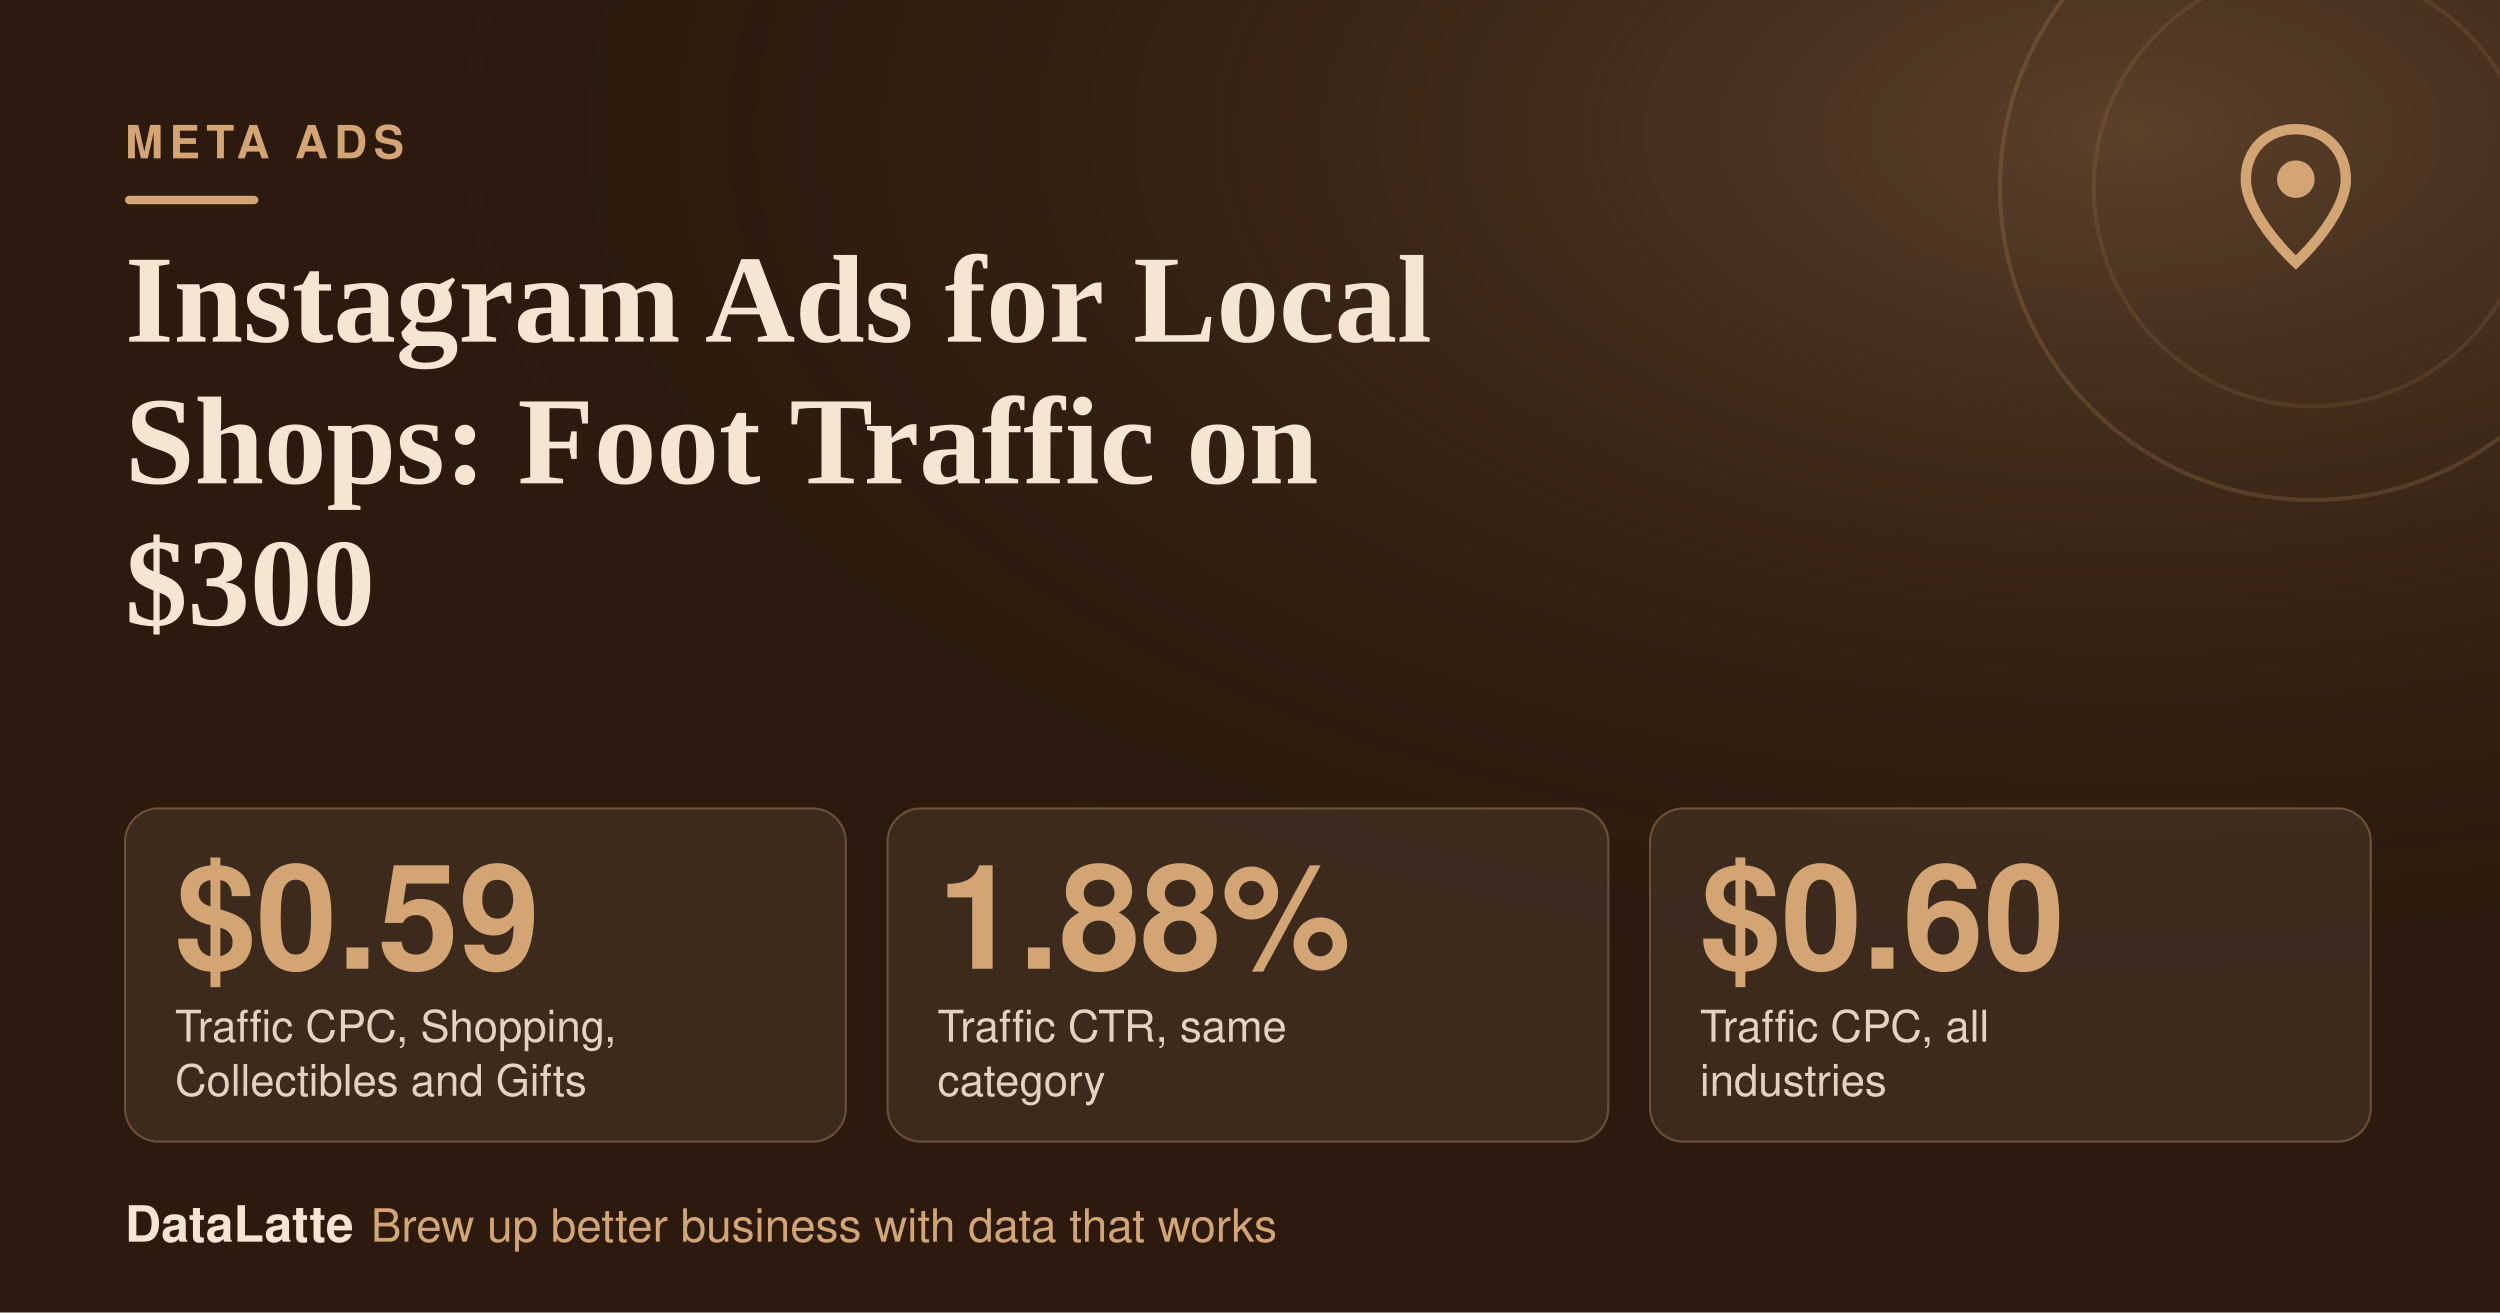
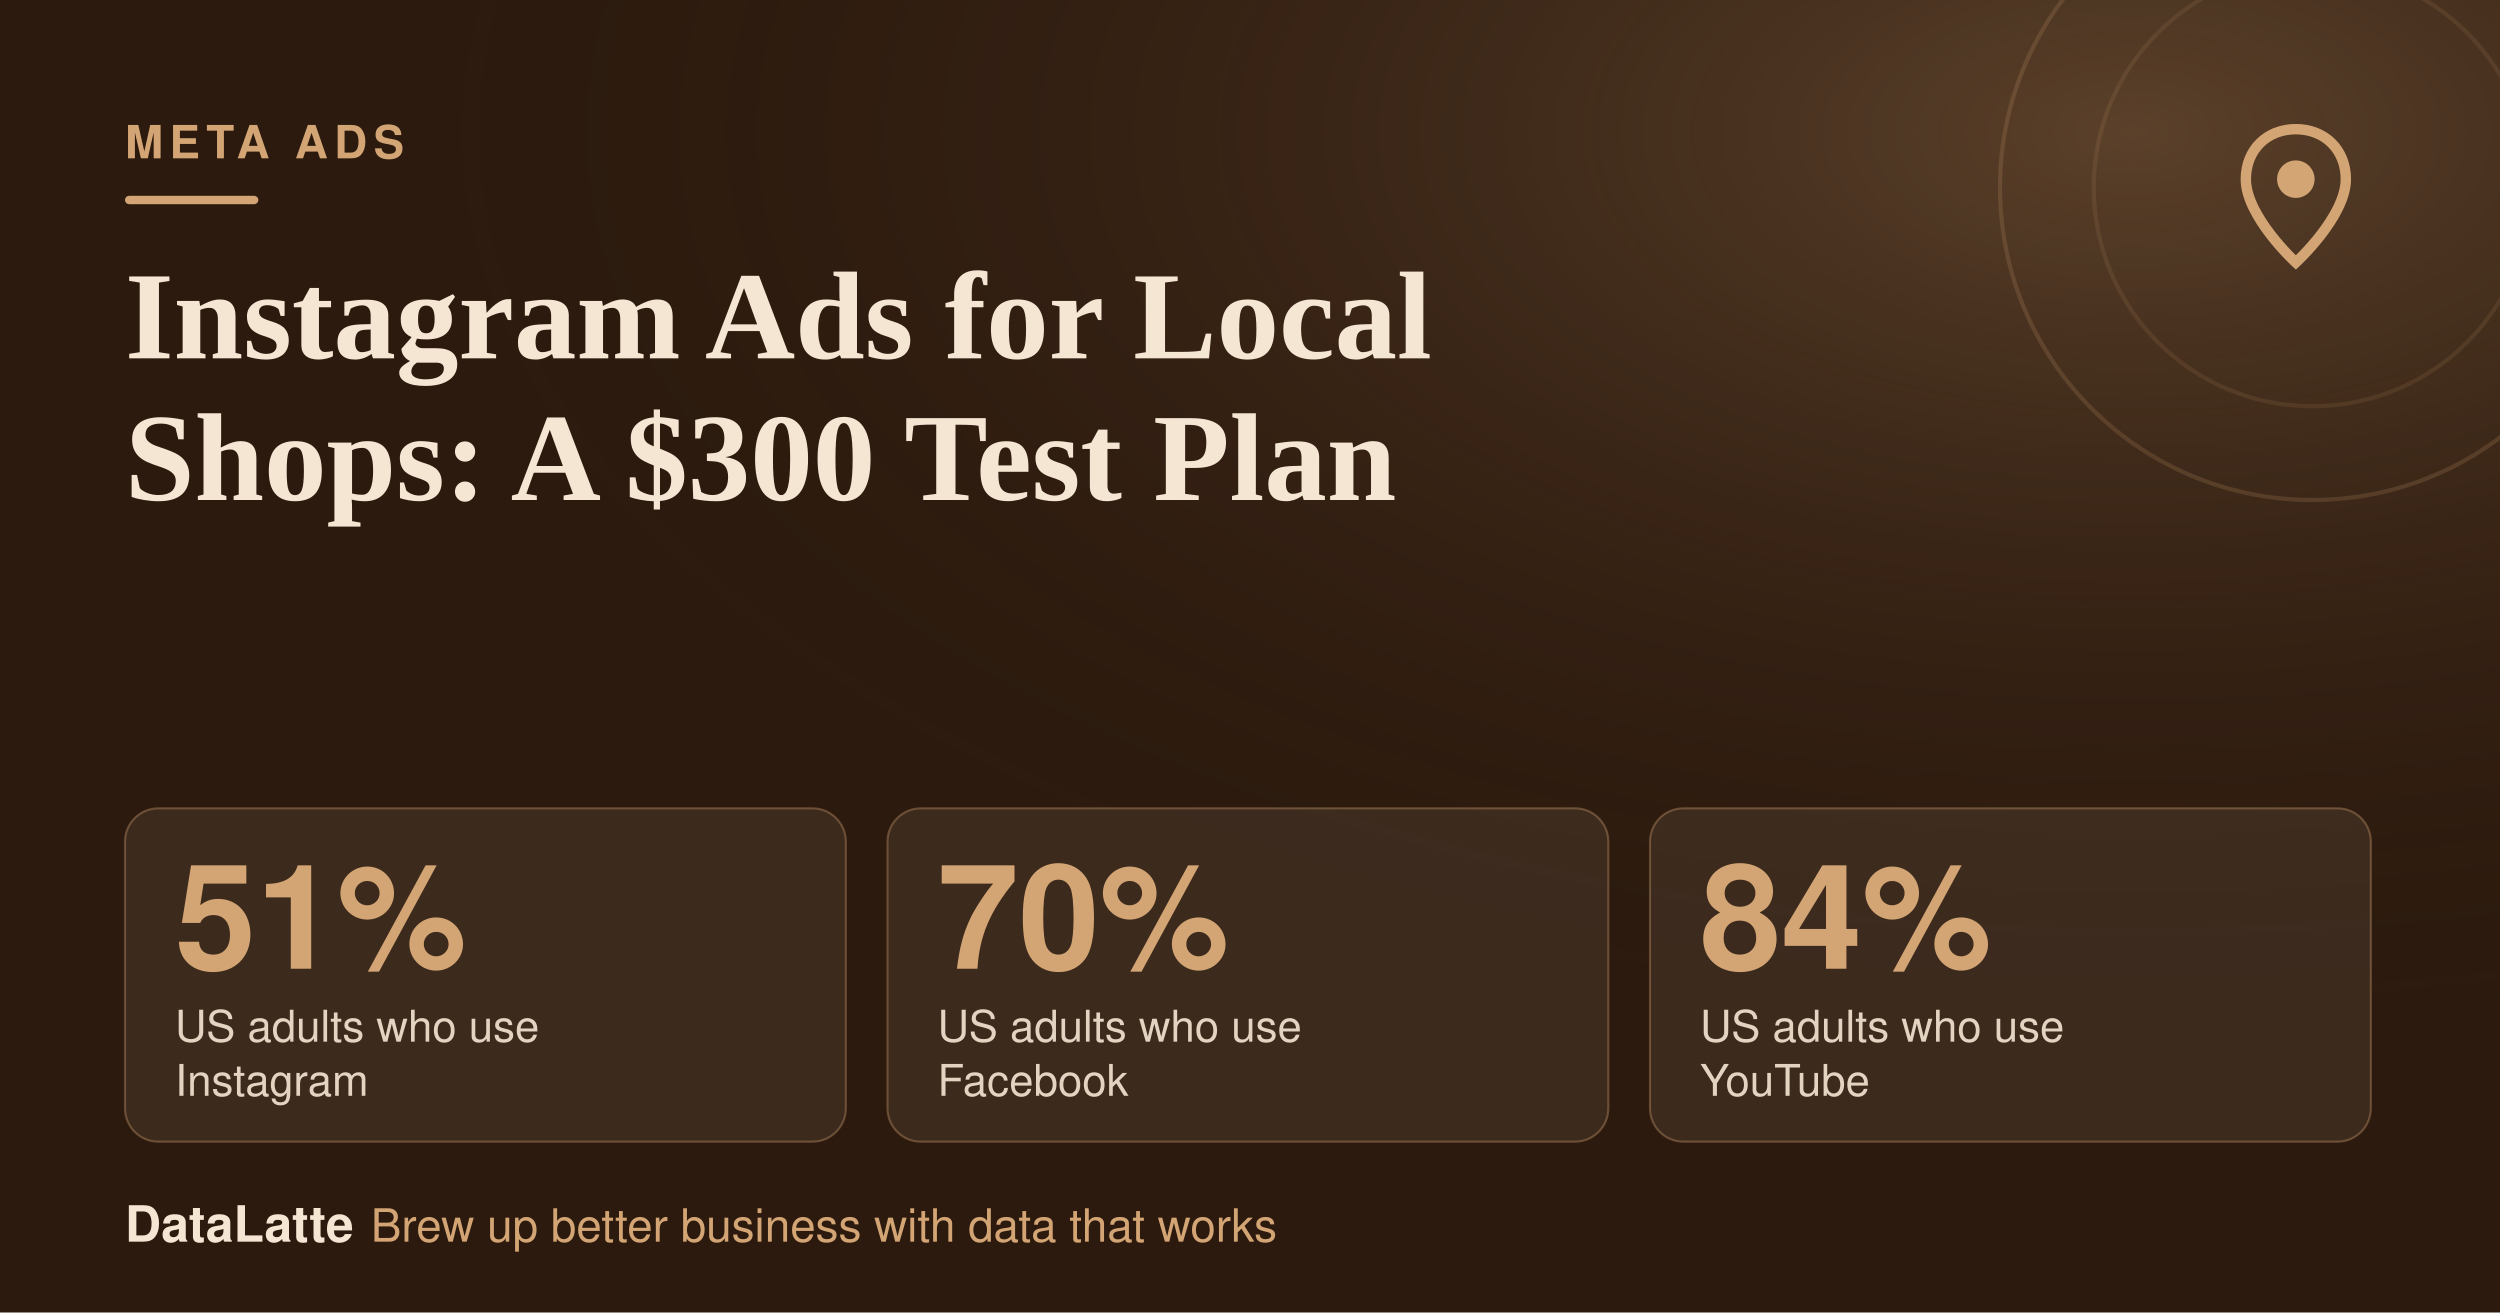
- <svg xmlns="http://www.w3.org/2000/svg" width="1200" height="630" viewBox="0 0 1200 630" role="img" aria-label="Instagram Ads for Local Shops: Foot Traffic on $300">
+ <svg xmlns="http://www.w3.org/2000/svg" width="1200" height="630" viewBox="0 0 1200 630" role="img" aria-label="Instagram Ads for Local Shops: A $300 Test Plan">
  <defs>
    <radialGradient id="g" cx="85%" cy="10%" r="70%">
      <stop offset="0" stop-color="#d4a574" stop-opacity="0.28" />
      <stop offset="1" stop-color="#2c1a0e" stop-opacity="0" />
    </radialGradient>
  </defs>
  <rect width="1200" height="630" fill="#2c1a0e" />
  <rect width="1200" height="630" fill="url(#g)" />
  <circle cx="1110" cy="90" r="150" fill="none" stroke="#d4a574" stroke-opacity="0.18" stroke-width="2" />
  <circle cx="1110" cy="90" r="105" fill="none" stroke="#d4a574" stroke-opacity="0.12" stroke-width="2" />
  <g transform="translate(1076 62) scale(1.0)">
    <path d="M26 0C12 0 2 10 2 24c0 18 24 40 24 40s24-22 24-40C50 10 40 0 26 0z" fill="none" stroke="#d4a574" stroke-width="5" />
    <circle cx="26" cy="24" r="9" fill="#d4a574" />
  </g>
  <text x="60" y="76" font-family="Helvetica, Arial, sans-serif" font-size="22" font-weight="700" fill="#d4a574" letter-spacing="3">META ADS</text>
  <rect x="60" y="94" width="64" height="4" rx="2" fill="#d4a574" />
-   <text x="60" y="164" font-family="Georgia, 'Times New Roman', serif" font-size="60" font-weight="700" fill="#f5e6d3">Instagram Ads for Local</text>
-   <text x="60" y="232" font-family="Georgia, 'Times New Roman', serif" font-size="60" font-weight="700" fill="#f5e6d3">Shops: Foot Traffic on</text>
-   <text x="60" y="300" font-family="Georgia, 'Times New Roman', serif" font-size="60" font-weight="700" fill="#f5e6d3">$300</text>
+   <text x="60" y="172" font-family="Georgia, 'Times New Roman', serif" font-size="60" font-weight="700" fill="#f5e6d3">Instagram Ads for Local</text>
+   <text x="60" y="240" font-family="Georgia, 'Times New Roman', serif" font-size="60" font-weight="700" fill="#f5e6d3">Shops: A $300 Test Plan</text>
  <rect x="60" y="388" width="346" height="160" rx="16" fill="#f5e6d3" fill-opacity="0.08" stroke="#d4a574" stroke-opacity="0.35" />
-   <text x="84" y="465" font-family="Helvetica, Arial, sans-serif" font-size="70" font-weight="800" fill="#d4a574">$0.59</text>
-   <text x="84" y="500" font-family="Helvetica, Arial, sans-serif" font-size="21" fill="#f5e6d3" fill-opacity="0.9">Traffic CPC, Shopping,</text>
-   <text x="84" y="526" font-family="Helvetica, Arial, sans-serif" font-size="21" fill="#f5e6d3" fill-opacity="0.9">Collectibles and Gifts</text>
+   <text x="84" y="465" font-family="Helvetica, Arial, sans-serif" font-size="70" font-weight="800" fill="#d4a574">51%</text>
+   <text x="84" y="500" font-family="Helvetica, Arial, sans-serif" font-size="21" fill="#f5e6d3" fill-opacity="0.9">US adults who use</text>
+   <text x="84" y="526" font-family="Helvetica, Arial, sans-serif" font-size="21" fill="#f5e6d3" fill-opacity="0.9">Instagram</text>
  <rect x="426" y="388" width="346" height="160" rx="16" fill="#f5e6d3" fill-opacity="0.08" stroke="#d4a574" stroke-opacity="0.35" />
-   <text x="450" y="465" font-family="Helvetica, Arial, sans-serif" font-size="70" font-weight="800" fill="#d4a574">1.88%</text>
-   <text x="450" y="500" font-family="Helvetica, Arial, sans-serif" font-size="21" fill="#f5e6d3" fill-opacity="0.9">Traffic CTR, same</text>
-   <text x="450" y="526" font-family="Helvetica, Arial, sans-serif" font-size="21" fill="#f5e6d3" fill-opacity="0.9">category</text>
+   <text x="450" y="465" font-family="Helvetica, Arial, sans-serif" font-size="70" font-weight="800" fill="#d4a574">70%</text>
+   <text x="450" y="500" font-family="Helvetica, Arial, sans-serif" font-size="21" fill="#f5e6d3" fill-opacity="0.9">US adults who use</text>
+   <text x="450" y="526" font-family="Helvetica, Arial, sans-serif" font-size="21" fill="#f5e6d3" fill-opacity="0.9">Facebook</text>
  <rect x="792" y="388" width="346" height="160" rx="16" fill="#f5e6d3" fill-opacity="0.08" stroke="#d4a574" stroke-opacity="0.35" />
-   <text x="816" y="465" font-family="Helvetica, Arial, sans-serif" font-size="70" font-weight="800" fill="#d4a574">$0.60</text>
-   <text x="816" y="500" font-family="Helvetica, Arial, sans-serif" font-size="21" fill="#f5e6d3" fill-opacity="0.9">Traffic CPC, all</text>
-   <text x="816" y="526" font-family="Helvetica, Arial, sans-serif" font-size="21" fill="#f5e6d3" fill-opacity="0.9">industries</text>
+   <text x="816" y="465" font-family="Helvetica, Arial, sans-serif" font-size="70" font-weight="800" fill="#d4a574">84%</text>
+   <text x="816" y="500" font-family="Helvetica, Arial, sans-serif" font-size="21" fill="#f5e6d3" fill-opacity="0.9">US adults who use</text>
+   <text x="816" y="526" font-family="Helvetica, Arial, sans-serif" font-size="21" fill="#f5e6d3" fill-opacity="0.9">YouTube</text>
  <text x="60" y="596" font-family="Helvetica, Arial, sans-serif" font-size="24" font-weight="700" fill="#f5e6d3">DataLatte</text>
  <text x="178" y="596" font-family="Helvetica, Arial, sans-serif" font-size="22" fill="#d4a574">Brew up better business with data that works</text>
</svg>
